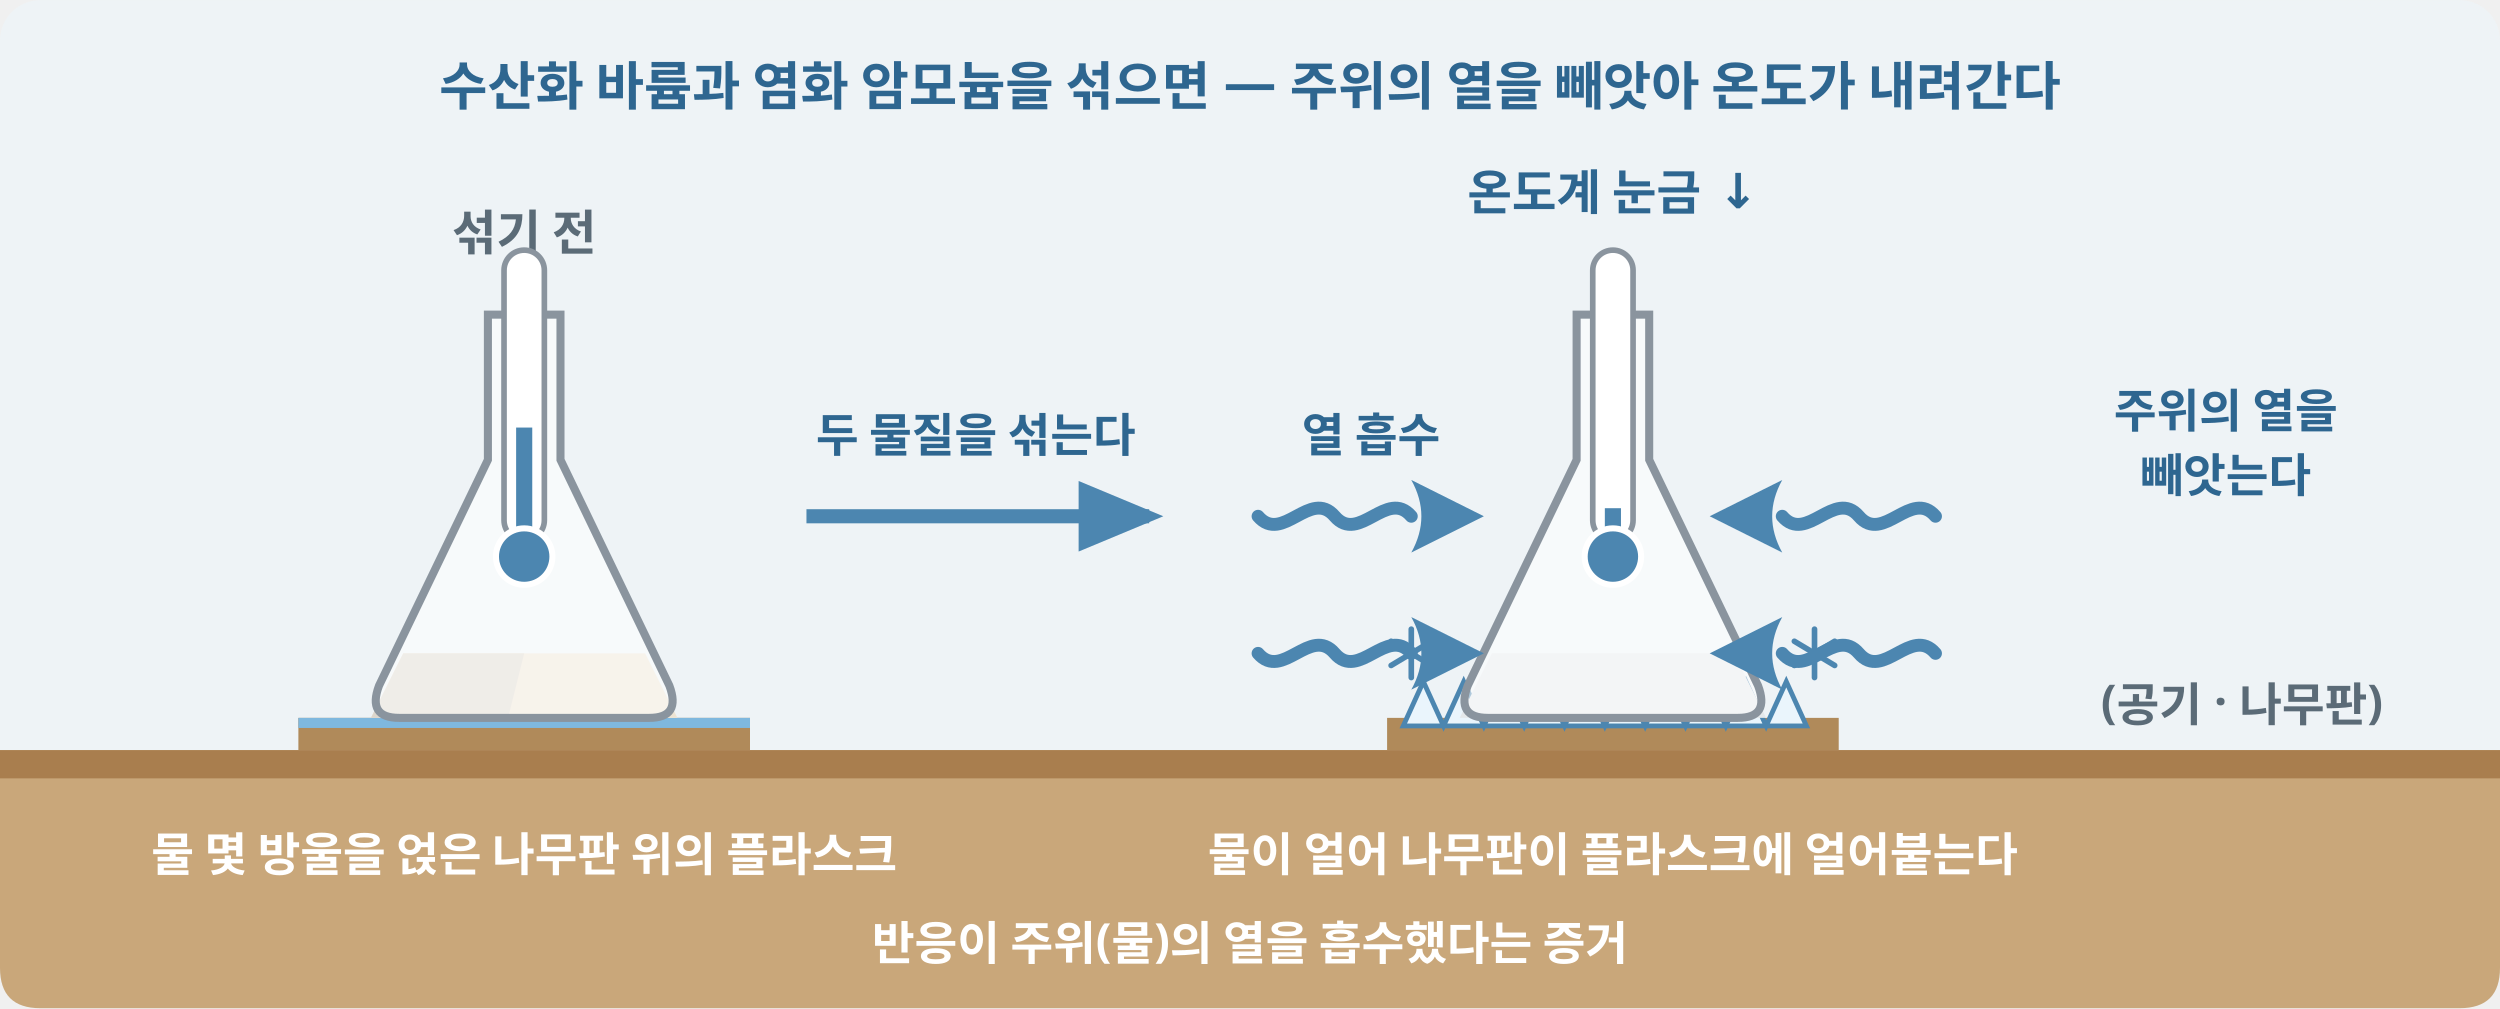
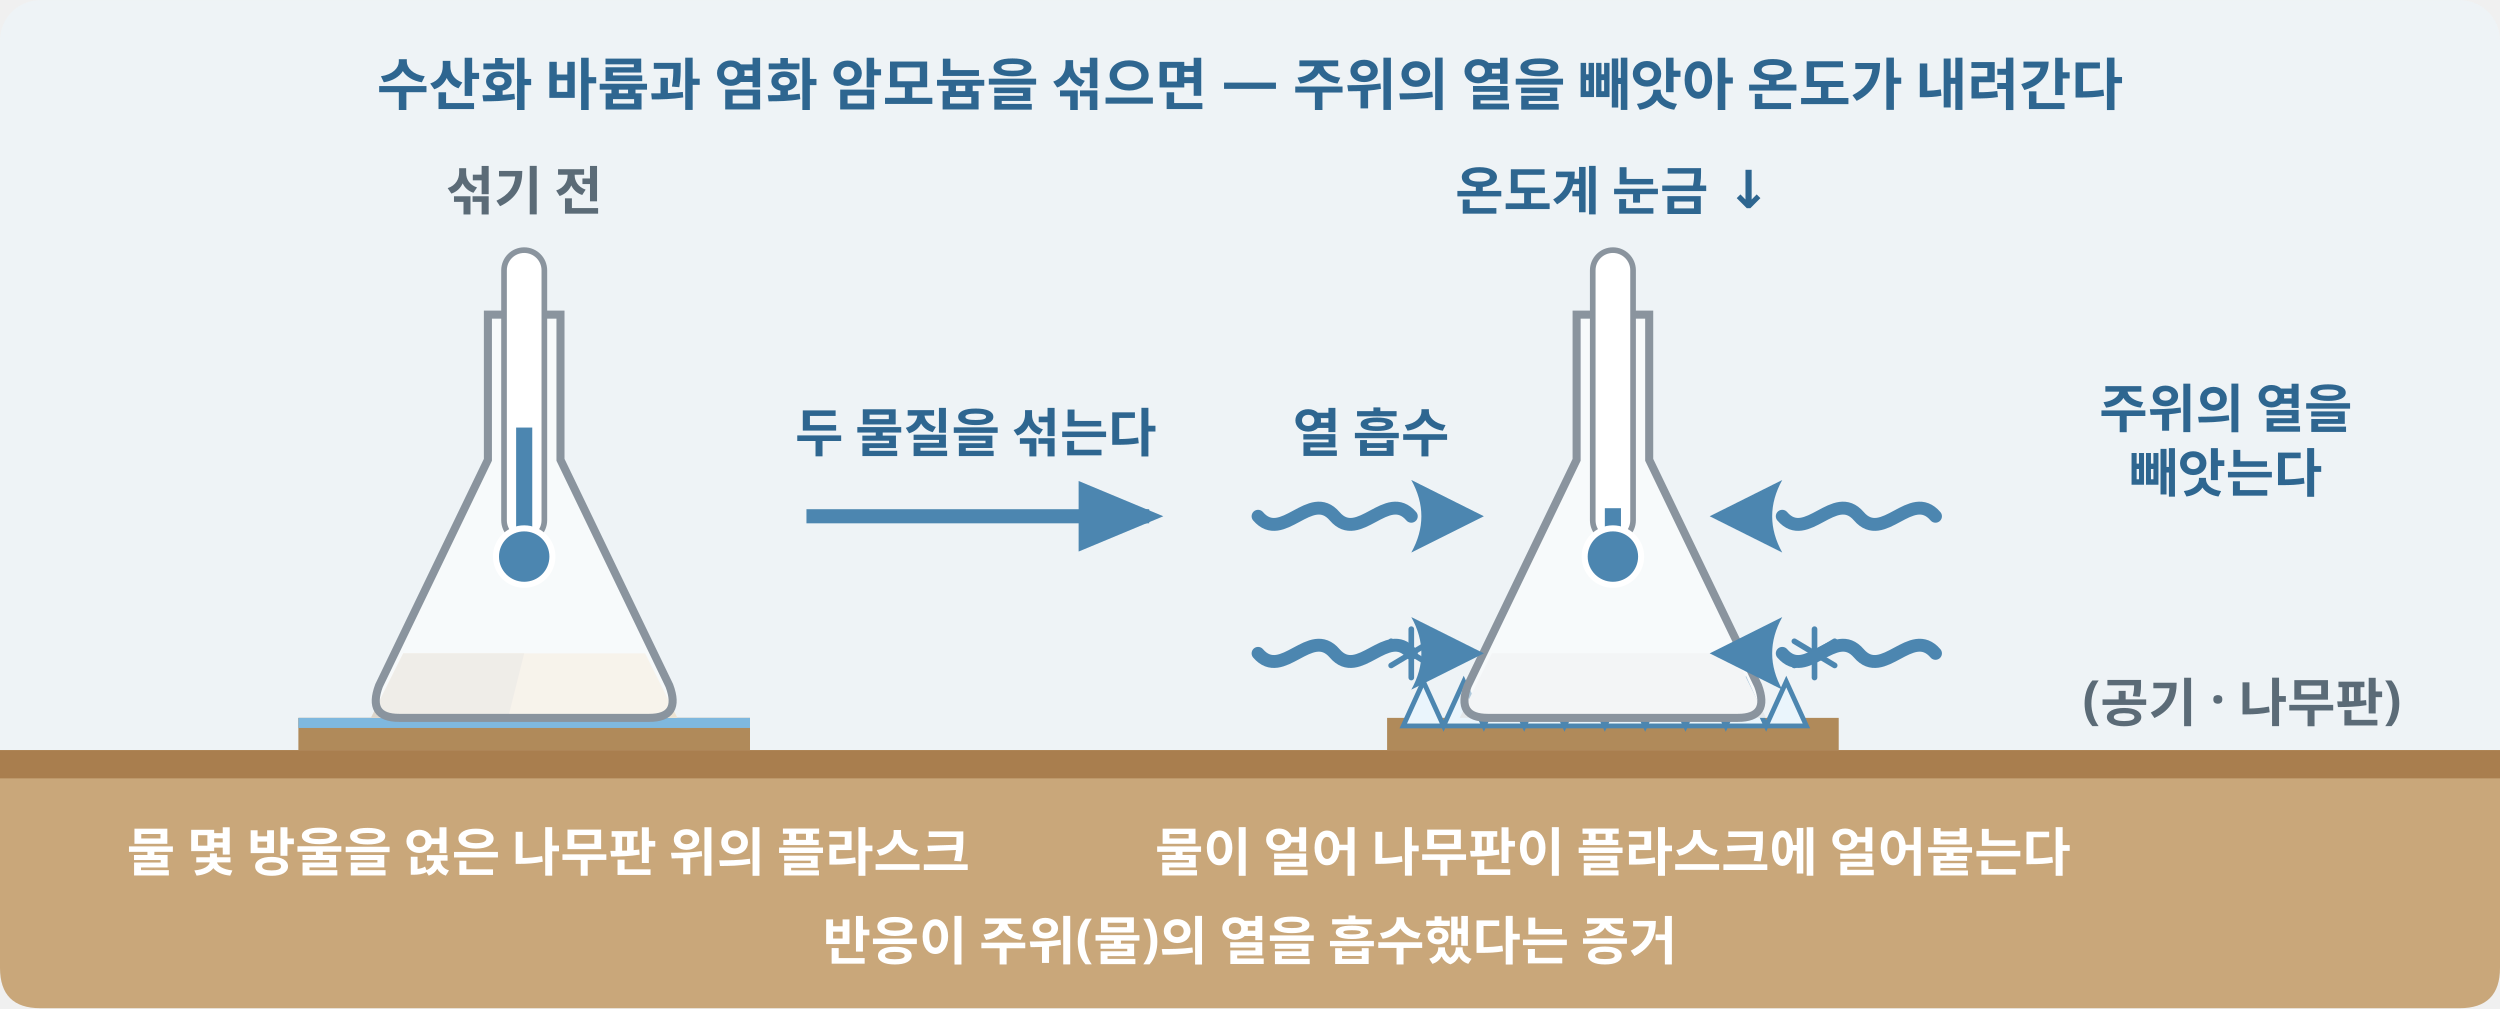
<svg width="600" height="242" viewBox="0 0 620 250" font-family="PC Sans">
  <defs>
    <marker id="arrB-2105-02" markerWidth="7" markerHeight="7" refX="5" refY="2.5" orient="auto">
      <path d="M0,0 L6,2.5 L0,5 Z" fill="#4C86B0" />
    </marker>
    <g id="flask-2105-02">
      <path d="M-9,-100 h18 v36 l27,56 q3,8 -5,8 h-62 q-8,0 -5,-8 l27,-56 z" fill="#fff" fill-opacity="0.55" stroke="#8A949E" stroke-width="2" />
    </g>
    <g id="wvCold-2105-02">
      <path d="M0,0 C7,-6 -7,-13 0,-19 C7,-25 -7,-32 0,-38" fill="none" stroke="#4C86B0" stroke-width="3.2" stroke-linecap="round" />
      <path d="M0,-56 L-9,-38 Q0,-43 9,-38 Z" fill="#4C86B0" />
    </g>
  </defs>
  <rect x="0" y="0" width="620" height="250" rx="10" fill="#EEF3F6" />
  <path d="M0,186 h620 v54 q0,10 -10,10 h-600 q-10,0 -10,-10 z" fill="#C9A77A" />
  <rect x="0" y="186" width="620" height="7" fill="#A97E4E" />
-   <text x="310" y="26" text-anchor="middle" font-size="13" font-weight="900" fill="#2E6690">수산화 바륨과 염화 암모늄을 섞으면 — 주위의 열을 빼앗아 온도가 내려간다</text>
-   <text x="130" y="62" text-anchor="middle" font-size="12" font-weight="900" fill="#5B6B77">섞기 전</text>
+   <text x="310" y="26" text-anchor="middle" font-size="14" font-weight="900" fill="#2E6690">수산화 바륨과 염화 암모늄을 섞으면 — 주위의 열을 빼앗아 온도가 내려간다</text>
+   <text x="130" y="52" text-anchor="middle" font-size="13" font-weight="900" fill="#5B6B77">섞기 전</text>
  <g transform="translate(130,178)">
    <rect x="-56" y="0" width="112" height="8" fill="#B08A5A" />
    <rect x="-56" y="0" width="112" height="2.5" fill="#7FB8DE" />
    <path d="M-30,-16 h60 l8,16 h-76 z" fill="#EDE4D3" />
    <path d="M-30,-16 h30 l-4,16 h-34 z" fill="#DCD6CC" />
    <use href="#flask-2105-02" />
    <rect x="-5" y="-116" width="10" height="72" rx="5" fill="#fff" stroke="#8A949E" stroke-width="1.4" />
    <rect x="-2" y="-72" width="4" height="28" fill="#4C86B0" />
    <circle cy="-40" r="7" fill="#4C86B0" stroke="#fff" stroke-width="1.5" />
  </g>
-   <text x="130" y="216" text-anchor="middle" font-size="11.5" font-weight="800" fill="#fff">물 몇 방울을 얹은 나무판 위의 플라스크</text>
+   <text x="136" y="216" text-anchor="middle" font-size="13" font-weight="800" fill="#fff">물 몇 방울을 얹은 나무판 위의 플라스크</text>
  <line x1="200" y1="128" x2="285" y2="128" stroke="#4C86B0" stroke-width="3.5" marker-end="url(#arrB-2105-02)" />
-   <text x="242" y="112" text-anchor="middle" font-size="11.5" font-weight="900" fill="#2E6690">두 물질을 섞는다</text>
-   <text x="400" y="52" text-anchor="middle" font-size="12" font-weight="900" fill="#2E6690">온도계 눈금 ↓</text>
+   <text x="242" y="112" text-anchor="middle" font-size="13" font-weight="900" fill="#2E6690">두 물질을 섞는다</text>
+   <text x="400" y="52" text-anchor="middle" font-size="13" font-weight="900" fill="#2E6690">온도계 눈금 ↓</text>
  <g transform="translate(400,178)">
    <rect x="-56" y="0" width="112" height="8" fill="#B08A5A" />
    <path d="M-52,2 l5,-11 l5,11 l5,-11 l5,11 l5,-11 l5,11 l5,-11 l5,11 l5,-11 l5,11 l5,-11 l5,11 l5,-11 l5,11 l5,-11 l5,11 l5,-11 l5,11 l5,-11 l5,11 z" fill="#EAF5FC" stroke="#4C86B0" stroke-width="1.2" />
    <g stroke="#4C86B0" stroke-width="1.4" stroke-linecap="round">
      <g transform="translate(-50,-16)">
        <line y1="-6" y2="6" />
        <line x1="-5" y1="-3" x2="5" y2="3" />
        <line x1="-5" y1="3" x2="5" y2="-3" />
      </g>
      <g transform="translate(50,-16)">
        <line y1="-6" y2="6" />
        <line x1="-5" y1="-3" x2="5" y2="3" />
        <line x1="-5" y1="3" x2="5" y2="-3" />
      </g>
    </g>
    <path d="M-30,-16 h60 l8,16 h-76 z" fill="#E4E8EA" />
    <use href="#flask-2105-02" />
    <rect x="-5" y="-116" width="10" height="72" rx="5" fill="#fff" stroke="#8A949E" stroke-width="1.4" />
    <rect x="-2" y="-52" width="4" height="8" fill="#4C86B0" />
    <circle cy="-40" r="7" fill="#4C86B0" stroke="#fff" stroke-width="1.5" />
  </g>
  <use href="#wvCold-2105-02" transform="translate(312,128) rotate(90)" />
  <use href="#wvCold-2105-02" transform="translate(312,162) rotate(90)" />
  <use href="#wvCold-2105-02" transform="translate(480,128) rotate(-90)" />
  <use href="#wvCold-2105-02" transform="translate(480,162) rotate(-90)" />
-   <text x="340" y="112" text-anchor="middle" font-size="11.5" font-weight="900" fill="#2E6690">열 흡수</text>
-   <text x="552" y="106" text-anchor="middle" font-size="11.5" font-weight="900" fill="#2E6690">주위의 열을</text>
-   <text x="552" y="122" text-anchor="middle" font-size="11.5" font-weight="900" fill="#2E6690">빼앗는다</text>
-   <text x="556" y="178" text-anchor="middle" font-size="11.5" font-weight="700" fill="#5B6B77">(공기 · 나무판)</text>
-   <text x="400" y="216" text-anchor="middle" font-size="11.5" font-weight="800" fill="#fff">물이 얼어 나무판이 플라스크에 얼어붙는다</text>
-   <text x="310" y="238" text-anchor="middle" font-size="11.5" font-weight="700" fill="#fff">반응이 주위(물)의 열을 흡수했다는 증거</text>
+   <text x="340" y="112" text-anchor="middle" font-size="13" font-weight="900" fill="#2E6690">열 흡수</text>
+   <text x="552" y="106" text-anchor="middle" font-size="13" font-weight="900" fill="#2E6690">주위의 열을</text>
+   <text x="552" y="122" text-anchor="middle" font-size="13" font-weight="900" fill="#2E6690">빼앗는다</text>
+   <text x="556" y="178" text-anchor="middle" font-size="13" font-weight="700" fill="#5B6B77">(공기 · 나무판)</text>
+   <text x="400" y="216" text-anchor="middle" font-size="13" font-weight="800" fill="#fff">물이 얼어 나무판이 플라스크에 얼어붙는다</text>
+   <text x="310" y="238" text-anchor="middle" font-size="13" font-weight="700" fill="#fff">반응이 주위(물)의 열을 흡수했다는 증거</text>
</svg>
